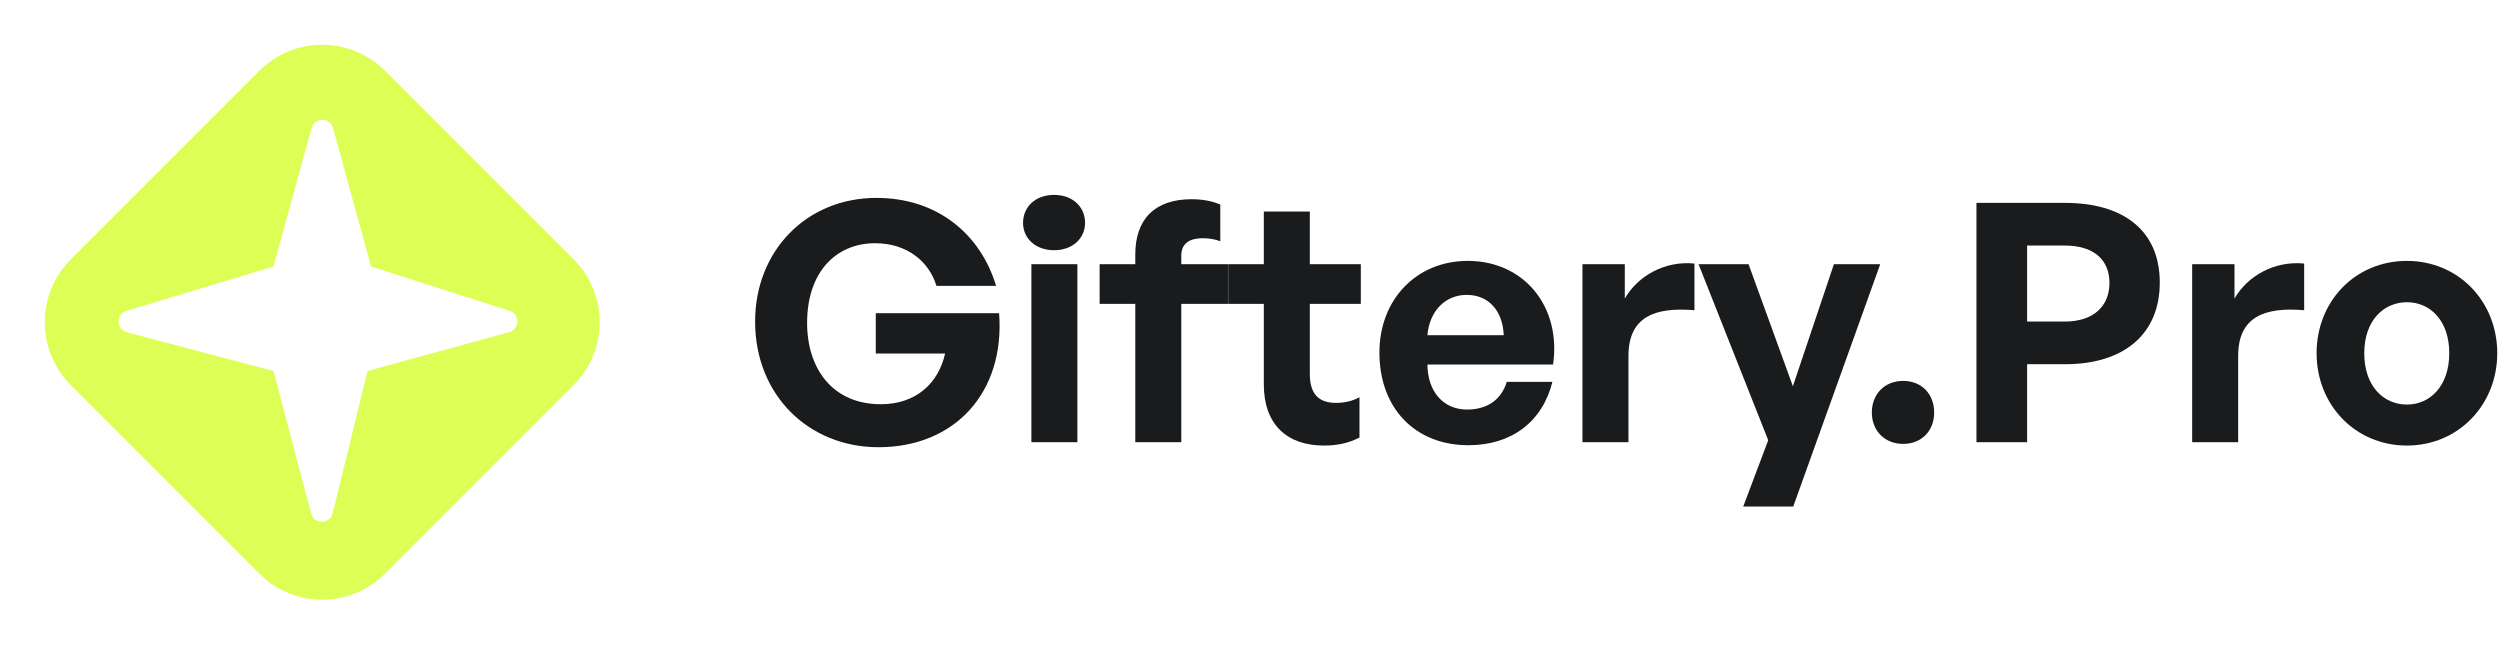
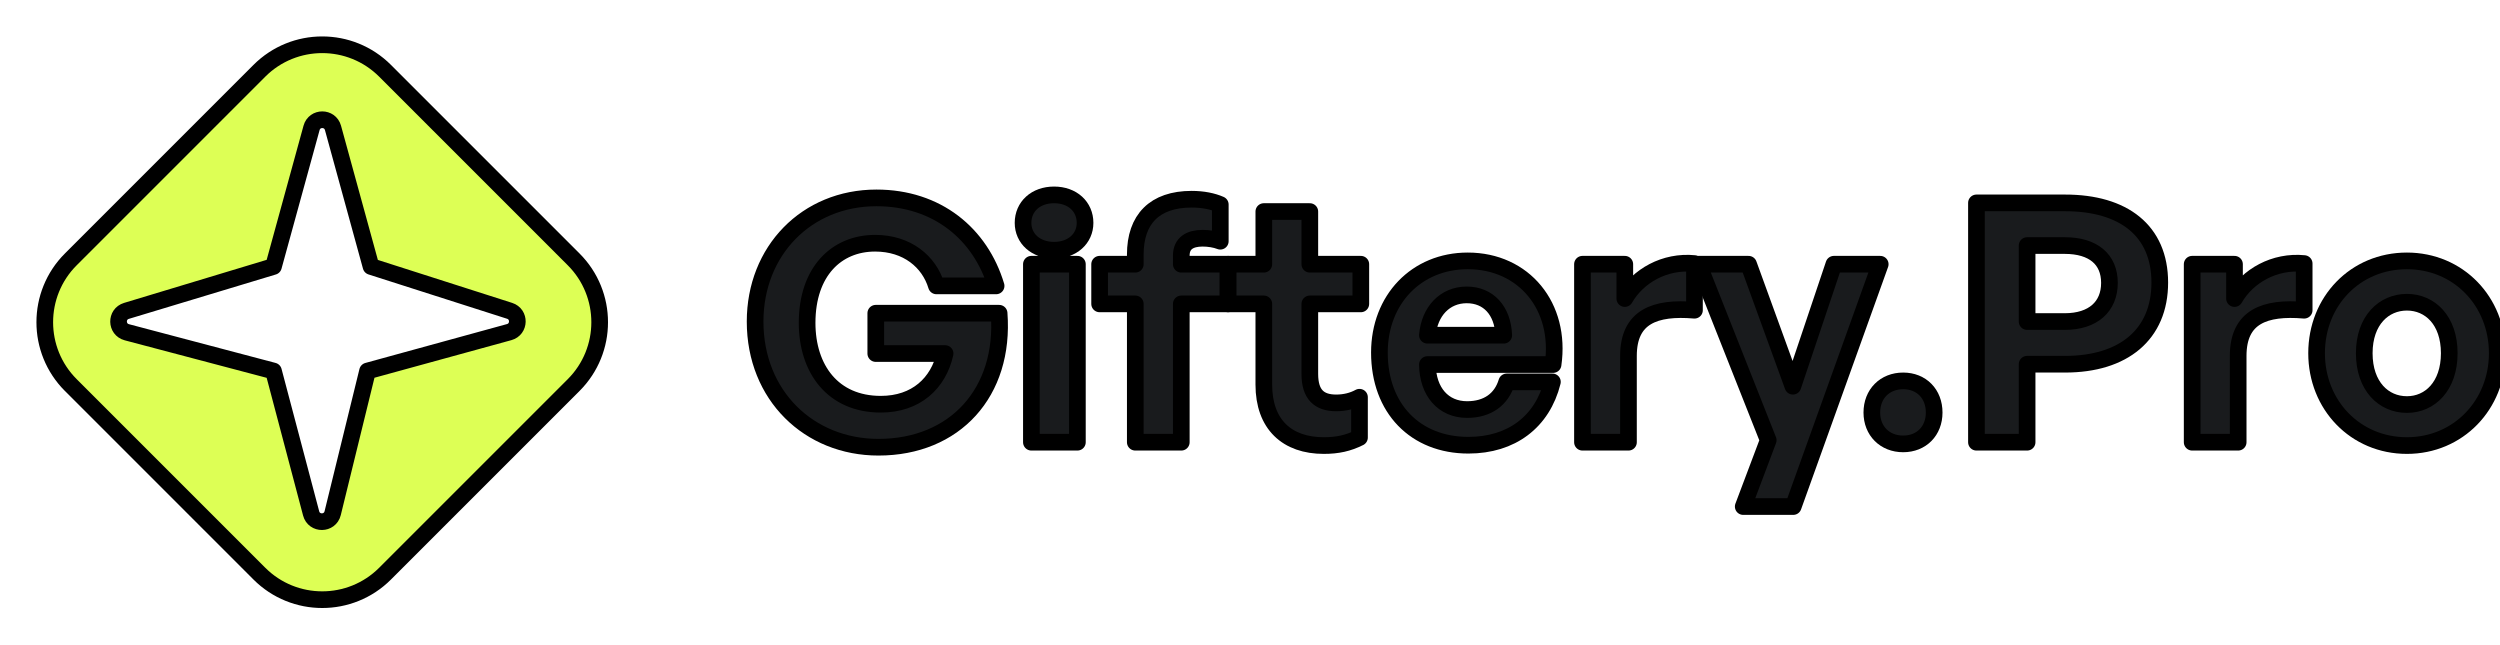
<svg xmlns="http://www.w3.org/2000/svg" width="225" height="58" viewBox="0 0 225 58" fill="none">
-   <path d="M89.92 28.19H78.82V31.82H85.06C84.46 34.49 82.45 36.38 79.27 36.38C74.95 36.38 72.64 33.2 72.64 29.06C72.64 24.44 75.28 21.89 78.76 21.89C81.64 21.89 83.62 23.54 84.28 25.73H89.65C88.24 21.05 84.34 17.81 78.88 17.81C72.58 17.81 67.96 22.58 67.96 28.94C67.96 35.6 72.82 40.25 79.06 40.25C85.93 40.25 90.46 35.33 89.92 28.19Z" fill="#191B1D" />
-   <path d="M97.655 20.06C97.655 18.59 96.515 17.54 94.865 17.54C93.215 17.54 92.075 18.59 92.075 20.06C92.075 21.47 93.215 22.52 94.865 22.52C96.515 22.52 97.655 21.47 97.655 20.06ZM96.965 39.8V23.78H92.825V39.8H96.965Z" fill="#191B1D" />
-   <path d="M106.316 39.8V27.35H110.516V23.78H106.316V23C106.316 21.89 107.096 21.44 108.236 21.44C108.776 21.44 109.376 21.53 109.826 21.71V18.41C109.136 18.11 108.266 17.93 107.246 17.93C103.916 17.93 102.176 19.73 102.176 22.91V23.78H98.966V27.35H102.176V39.8H106.316Z" fill="#191B1D" />
-   <path d="M122.354 39.38V35.75C121.754 36.08 121.034 36.26 120.254 36.26C118.724 36.26 117.884 35.51 117.884 33.65V27.35H122.474V23.78H117.884V19.04H113.744V23.78H110.534V27.35H113.744V34.61C113.744 38.21 115.844 40.1 119.144 40.1C120.374 40.1 121.334 39.89 122.354 39.38Z" fill="#191B1D" />
-   <path d="M139.717 34.37H135.607C135.127 35.96 133.867 36.86 132.037 36.86C129.907 36.86 128.497 35.27 128.467 32.81H139.777C140.527 27.59 137.167 23.48 132.097 23.48C127.477 23.48 124.147 26.96 124.147 31.73C124.147 36.77 127.387 40.07 132.157 40.07C136.027 40.07 138.817 37.97 139.717 34.37ZM132.007 26.54C133.957 26.54 135.247 27.95 135.337 30.17H128.467C128.647 28.04 130.027 26.54 132.007 26.54Z" fill="#191B1D" />
-   <path d="M146.562 32.03C146.562 28.49 148.962 27.62 152.502 27.92V23.72C149.832 23.45 147.402 24.83 146.232 26.87V23.78H142.422V39.8H146.562V32.03Z" fill="#191B1D" />
-   <path d="M169.22 23.78H165.05L161.36 34.76L157.37 23.78H152.87L159.14 39.62L156.89 45.59H161.39L169.22 23.78Z" fill="#191B1D" />
-   <path d="M174.075 37.13C174.075 35.45 172.935 34.28 171.285 34.28C169.635 34.28 168.465 35.45 168.465 37.13C168.465 38.78 169.635 39.95 171.285 39.95C172.935 39.95 174.075 38.78 174.075 37.13Z" fill="#191B1D" />
-   <path d="M185.86 32.78C191.11 32.78 194.38 30.11 194.38 25.43C194.38 20.75 191.11 18.26 185.86 18.26H177.88V39.8H182.44V32.78H185.86ZM185.83 22.1C188.38 22.1 189.85 23.33 189.85 25.46C189.85 27.59 188.38 28.94 185.83 28.94H182.44V22.1H185.83Z" fill="#191B1D" />
-   <path d="M201.435 32.03C201.435 28.49 203.835 27.62 207.375 27.92V23.72C204.705 23.45 202.275 24.83 201.105 26.87V23.78H197.295V39.8H201.435V32.03Z" fill="#191B1D" />
-   <path d="M224.753 31.79C224.753 27.11 221.243 23.48 216.623 23.48C211.973 23.48 208.493 27.11 208.493 31.79C208.493 36.44 211.973 40.1 216.623 40.1C221.243 40.1 224.753 36.44 224.753 31.79ZM212.783 31.79C212.783 28.82 214.553 27.2 216.623 27.2C218.693 27.2 220.433 28.82 220.433 31.79C220.433 34.76 218.693 36.41 216.623 36.41C214.523 36.41 212.783 34.76 212.783 31.79Z" fill="#191B1D" />
-   <path fill-rule="evenodd" clip-rule="evenodd" d="M34.657 6.372C31.533 3.248 26.467 3.248 23.343 6.372L6.373 23.343C3.248 26.467 3.248 31.533 6.373 34.657L23.343 51.627C26.467 54.752 31.533 54.752 34.657 51.627L51.627 34.657C54.752 31.533 54.752 26.467 51.627 23.343L34.657 6.372ZM29.969 11.512L33.392 23.984L45.864 27.974C46.812 28.277 46.784 29.628 45.824 29.891L33.079 33.39L29.94 46.188C29.693 47.195 28.266 47.208 28.002 46.206L24.613 33.39L11.416 29.903C10.441 29.645 10.417 28.27 11.383 27.979L24.613 23.984L28.04 11.511C28.309 10.531 29.7 10.531 29.969 11.512Z" fill="#DDFF55" />
+   <path d="M89.92 28.19H78.82V31.82H85.06C84.46 34.49 82.45 36.38 79.27 36.38C74.95 36.38 72.64 33.2 72.64 29.06C72.64 24.44 75.28 21.89 78.76 21.89C81.64 21.89 83.62 23.54 84.28 25.73H89.65C88.24 21.05 84.34 17.81 78.88 17.81C72.58 17.81 67.96 22.58 67.96 28.94C67.96 35.6 72.82 40.25 79.06 40.25C85.93 40.25 90.46 35.33 89.92 28.19Z" fill="#191B1D" stroke="black" stroke-width="1.5" stroke-linejoin="round" />
+   <path d="M97.655 20.06C97.655 18.59 96.515 17.54 94.865 17.54C93.215 17.54 92.075 18.59 92.075 20.06C92.075 21.47 93.215 22.52 94.865 22.52C96.515 22.52 97.655 21.47 97.655 20.06ZM96.965 39.8V23.78H92.825V39.8H96.965Z" fill="#191B1D" stroke="black" stroke-width="1.5" stroke-linejoin="round" />
+   <path d="M106.316 39.8V27.35H110.516V23.78H106.316V23C106.316 21.89 107.096 21.44 108.236 21.44C108.776 21.44 109.376 21.53 109.826 21.71V18.41C109.136 18.11 108.266 17.93 107.246 17.93C103.916 17.93 102.176 19.73 102.176 22.91V23.78H98.966V27.35H102.176V39.8H106.316Z" fill="#191B1D" stroke="black" stroke-width="1.5" stroke-linejoin="round" />
+   <path d="M122.354 39.38V35.75C121.754 36.08 121.034 36.26 120.254 36.26C118.724 36.26 117.884 35.51 117.884 33.65V27.35H122.474V23.78H117.884V19.04H113.744V23.78H110.534V27.35H113.744V34.61C113.744 38.21 115.844 40.1 119.144 40.1C120.374 40.1 121.334 39.89 122.354 39.38Z" fill="#191B1D" stroke="black" stroke-width="1.5" stroke-linejoin="round" />
+   <path d="M139.717 34.37H135.607C135.127 35.96 133.867 36.86 132.037 36.86C129.907 36.86 128.497 35.27 128.467 32.81H139.777C140.527 27.59 137.167 23.48 132.097 23.48C127.477 23.48 124.147 26.96 124.147 31.73C124.147 36.77 127.387 40.07 132.157 40.07C136.027 40.07 138.817 37.97 139.717 34.37ZM132.007 26.54C133.957 26.54 135.247 27.95 135.337 30.17H128.467C128.647 28.04 130.027 26.54 132.007 26.54Z" fill="#191B1D" stroke="black" stroke-width="1.5" stroke-linejoin="round" />
+   <path d="M146.562 32.03C146.562 28.49 148.962 27.62 152.502 27.92V23.72C149.832 23.45 147.402 24.83 146.232 26.87V23.78H142.422V39.8H146.562V32.03Z" fill="#191B1D" stroke="black" stroke-width="1.5" stroke-linejoin="round" />
+   <path d="M169.22 23.78H165.05L161.36 34.76L157.37 23.78H152.87L159.14 39.62L156.89 45.59H161.39L169.22 23.78Z" fill="#191B1D" stroke="black" stroke-width="1.5" stroke-linejoin="round" />
+   <path d="M174.075 37.13C174.075 35.45 172.935 34.28 171.285 34.28C169.635 34.28 168.465 35.45 168.465 37.13C168.465 38.78 169.635 39.95 171.285 39.95C172.935 39.95 174.075 38.78 174.075 37.13Z" fill="#191B1D" stroke="black" stroke-width="1.5" stroke-linejoin="round" />
+   <path d="M185.86 32.78C191.11 32.78 194.38 30.11 194.38 25.43C194.38 20.75 191.11 18.26 185.86 18.26H177.88V39.8H182.44V32.78H185.86ZM185.83 22.1C188.38 22.1 189.85 23.33 189.85 25.46C189.85 27.59 188.38 28.94 185.83 28.94H182.44V22.1H185.83Z" fill="#191B1D" stroke="black" stroke-width="1.5" stroke-linejoin="round" />
+   <path d="M201.435 32.03C201.435 28.49 203.835 27.62 207.375 27.92V23.72C204.705 23.45 202.275 24.83 201.105 26.87V23.78H197.295V39.8H201.435V32.03Z" fill="#191B1D" stroke="black" stroke-width="1.5" stroke-linejoin="round" />
+   <path d="M224.753 31.79C224.753 27.11 221.243 23.48 216.623 23.48C211.973 23.48 208.493 27.11 208.493 31.79C208.493 36.44 211.973 40.1 216.623 40.1C221.243 40.1 224.753 36.44 224.753 31.79ZM212.783 31.79C212.783 28.82 214.553 27.2 216.623 27.2C218.693 27.2 220.433 28.82 220.433 31.79C220.433 34.76 218.693 36.41 216.623 36.41C214.523 36.41 212.783 34.76 212.783 31.79Z" fill="#191B1D" stroke="black" stroke-width="1.5" stroke-linejoin="round" />
+   <path fill-rule="evenodd" clip-rule="evenodd" d="M34.657 6.372C31.533 3.248 26.467 3.248 23.343 6.372L6.373 23.343C3.248 26.467 3.248 31.533 6.373 34.657L23.343 51.627C26.467 54.752 31.533 54.752 34.657 51.627L51.627 34.657C54.752 31.533 54.752 26.467 51.627 23.343L34.657 6.372ZM29.969 11.512L33.392 23.984L45.864 27.974C46.812 28.277 46.784 29.628 45.824 29.891L33.079 33.39L29.94 46.188C29.693 47.195 28.266 47.208 28.002 46.206L24.613 33.39L11.416 29.903C10.441 29.645 10.417 28.27 11.383 27.979L24.613 23.984L28.04 11.511C28.309 10.531 29.7 10.531 29.969 11.512Z" fill="#DDFF55" stroke="black" stroke-width="1.5" stroke-linejoin="round" />
</svg>
